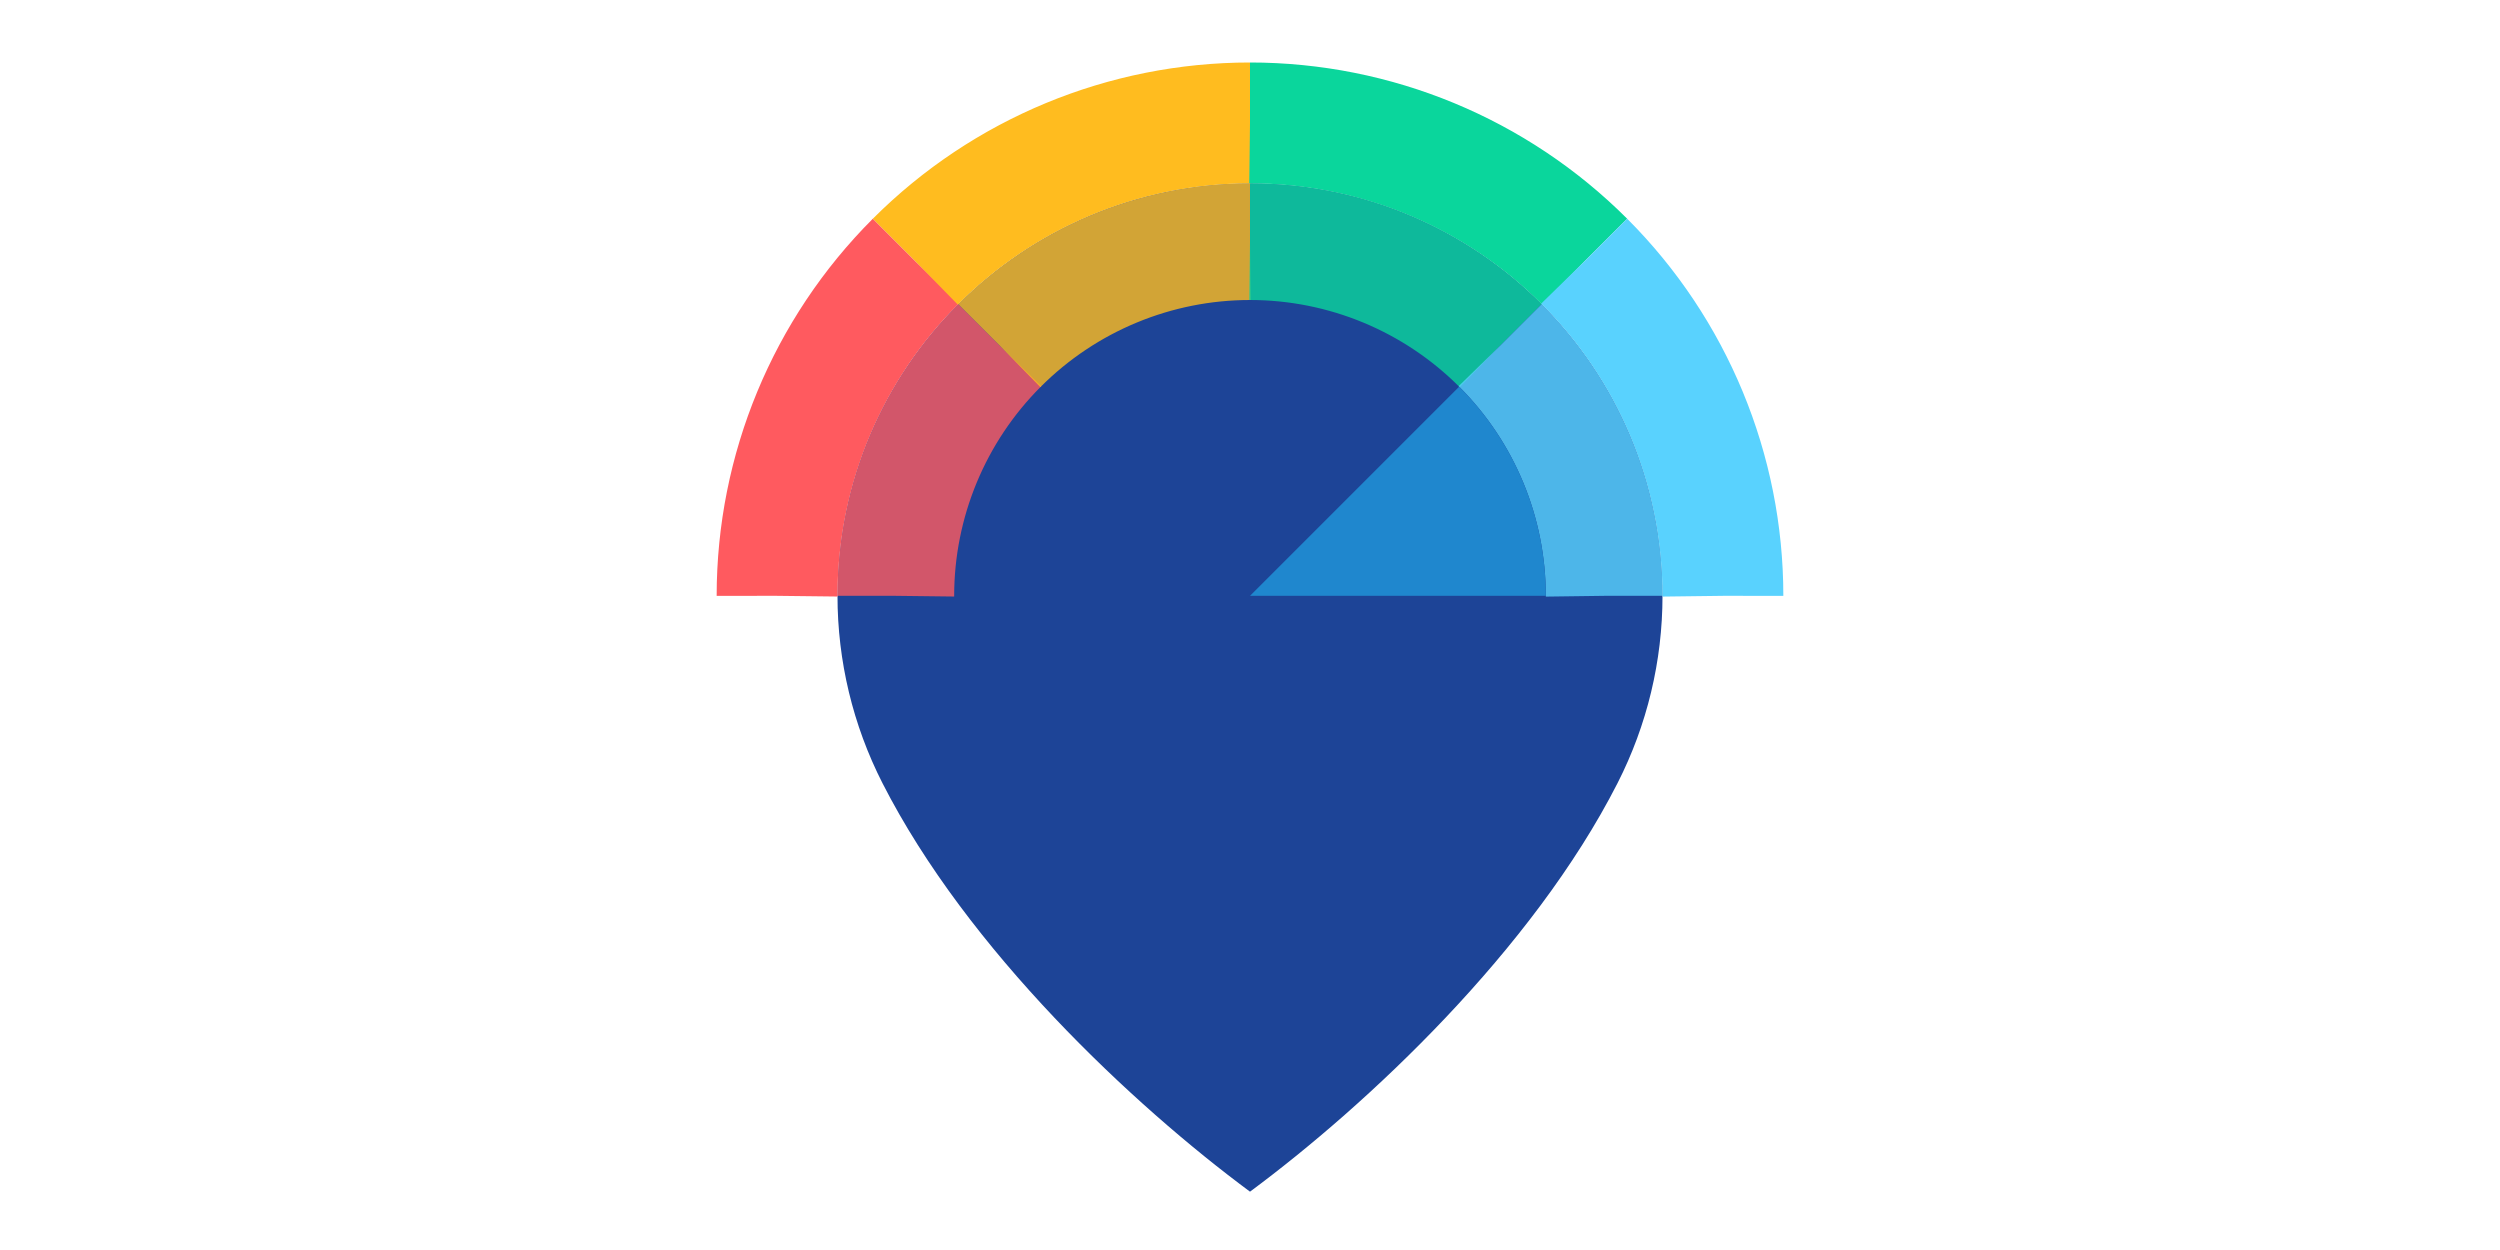
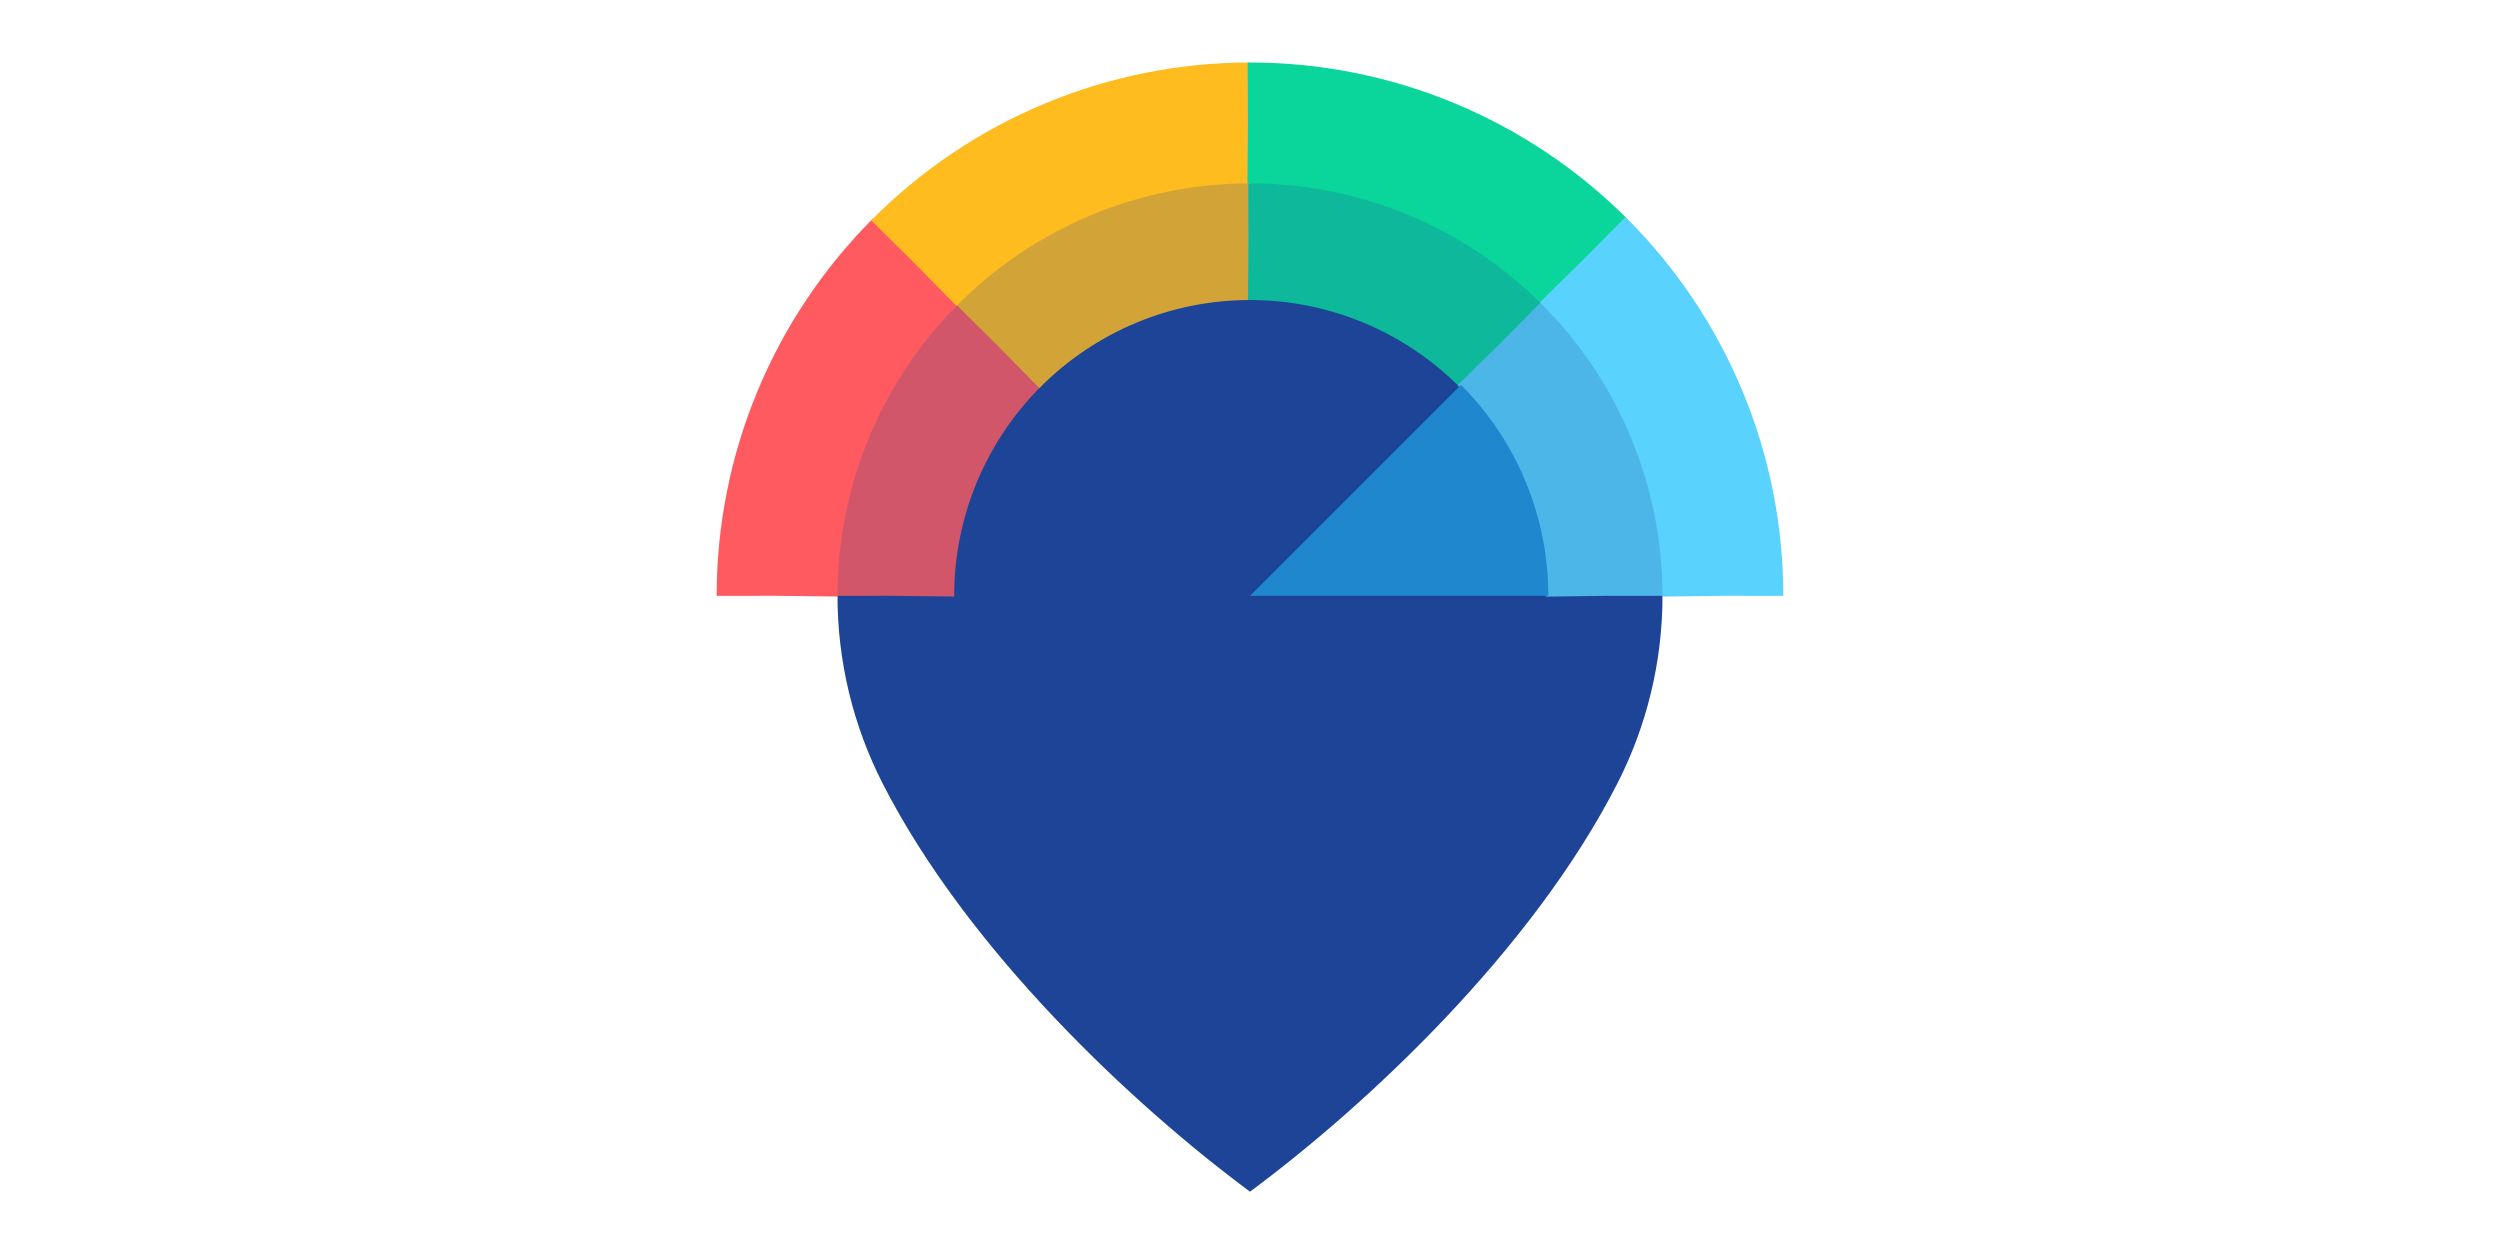
<svg xmlns="http://www.w3.org/2000/svg" viewBox="0 0 600 300" aria-hidden="true" focusable="false">
  <path d="M201 143 A99 99 0 0 1 399 143 A99 99 0 0 1 388.21 187.95 C367.78 228.04 328.12 265.17 300 286 C271.88 265.17 232.22 228.04 211.79 187.95 A99 99 0 0 1 201 143 Z" fill="#1D4497" />
-   <path d="M186.5 143 A113.5 113.5 0 0 1 219.74 62.74" fill="none" stroke="#FF5A5F" stroke-width="29" stroke-dasharray="90" />
-   <path d="M219.74 62.74 A113.5 113.5 0 0 1 300 29.5" fill="none" stroke="#FFBC1F" stroke-width="29" stroke-dasharray="90" />
-   <path d="M300 29.5 A113.5 113.5 0 0 1 380.26 62.74" fill="none" stroke="#0AD69C" stroke-width="29" stroke-dasharray="90" />
-   <path d="M380.26 62.74 A113.5 113.5 0 0 1 413.5 143" fill="none" stroke="#59D2FE" stroke-width="29" stroke-dasharray="90" />
-   <path d="M215 143 A85 85 0 0 1 239.9 82.9" fill="none" stroke="#FF5A5F" stroke-width="28" stroke-opacity="0.8" stroke-dasharray="90" />
-   <path d="M239.9 82.9 A85 85 0 0 1 300 58" fill="none" stroke="#FFBC1F" stroke-width="28" stroke-opacity="0.8" stroke-dasharray="90" />
-   <path d="M300 58 A85 85 0 0 1 360.1 82.9" fill="none" stroke="#0AD69C" stroke-width="28" stroke-opacity="0.8" stroke-dasharray="90" />
-   <path d="M360.1 82.9 A85 85 0 0 1 385 143" fill="none" stroke="#59D2FE" stroke-width="28" stroke-opacity="0.8" stroke-dasharray="90" />
-   <path d="M300 143 L371 143 A71 71 0 0 0 350.2 92.8 Z" fill="#1F87CE" />
+   <path d="M214.50 143.00 A85.5 85.5 0 0 1 239.54 82.54" fill="none" stroke-width="29" stroke-dasharray="69" stroke="#D2566A" />
+   <path d="M239.28 82.81 A85.5 85.5 0 0 1 300.00 57.50" fill="none" stroke-width="29" stroke-dasharray="69" stroke="#D2A437" />
+   <path d="M299.63 57.50 A85.5 85.5 0 0 1 360.46 82.54" fill="none" stroke-width="29" stroke-dasharray="69" stroke="#0EB99B" />
+   <path d="M360.19 82.28 A85.5 85.5 0 0 1 385.50 143.00" fill="none" stroke-width="29" stroke-dasharray="69" stroke="#4DB6E9" />
+   <path d="M186.50 143.00 A113.5 113.5 0 0 1 219.74 62.74" fill="none" stroke-width="29" stroke-dasharray="91" stroke="#FF5A5F" />
+   <path d="M219.39 63.09 A113.5 113.5 0 0 1 300.00 29.50" fill="none" stroke-width="29" stroke-dasharray="91" stroke="#FFBC1F" />
+   <path d="M299.50 29.50 A113.5 113.5 0 0 1 380.26 62.74" fill="none" stroke-width="29" stroke-dasharray="91" stroke="#0AD69C" />
+   <path d="M379.91 62.39 A113.5 113.5 0 0 1 413.50 143.00" fill="none" stroke-width="29" stroke-dasharray="91" stroke="#59D2FE" />
+   <path d="M300 143 L371.6 143 A71.6 71.6 0 0 0 350.63 92.37 Z" fill="#1F87CE" />
</svg>
